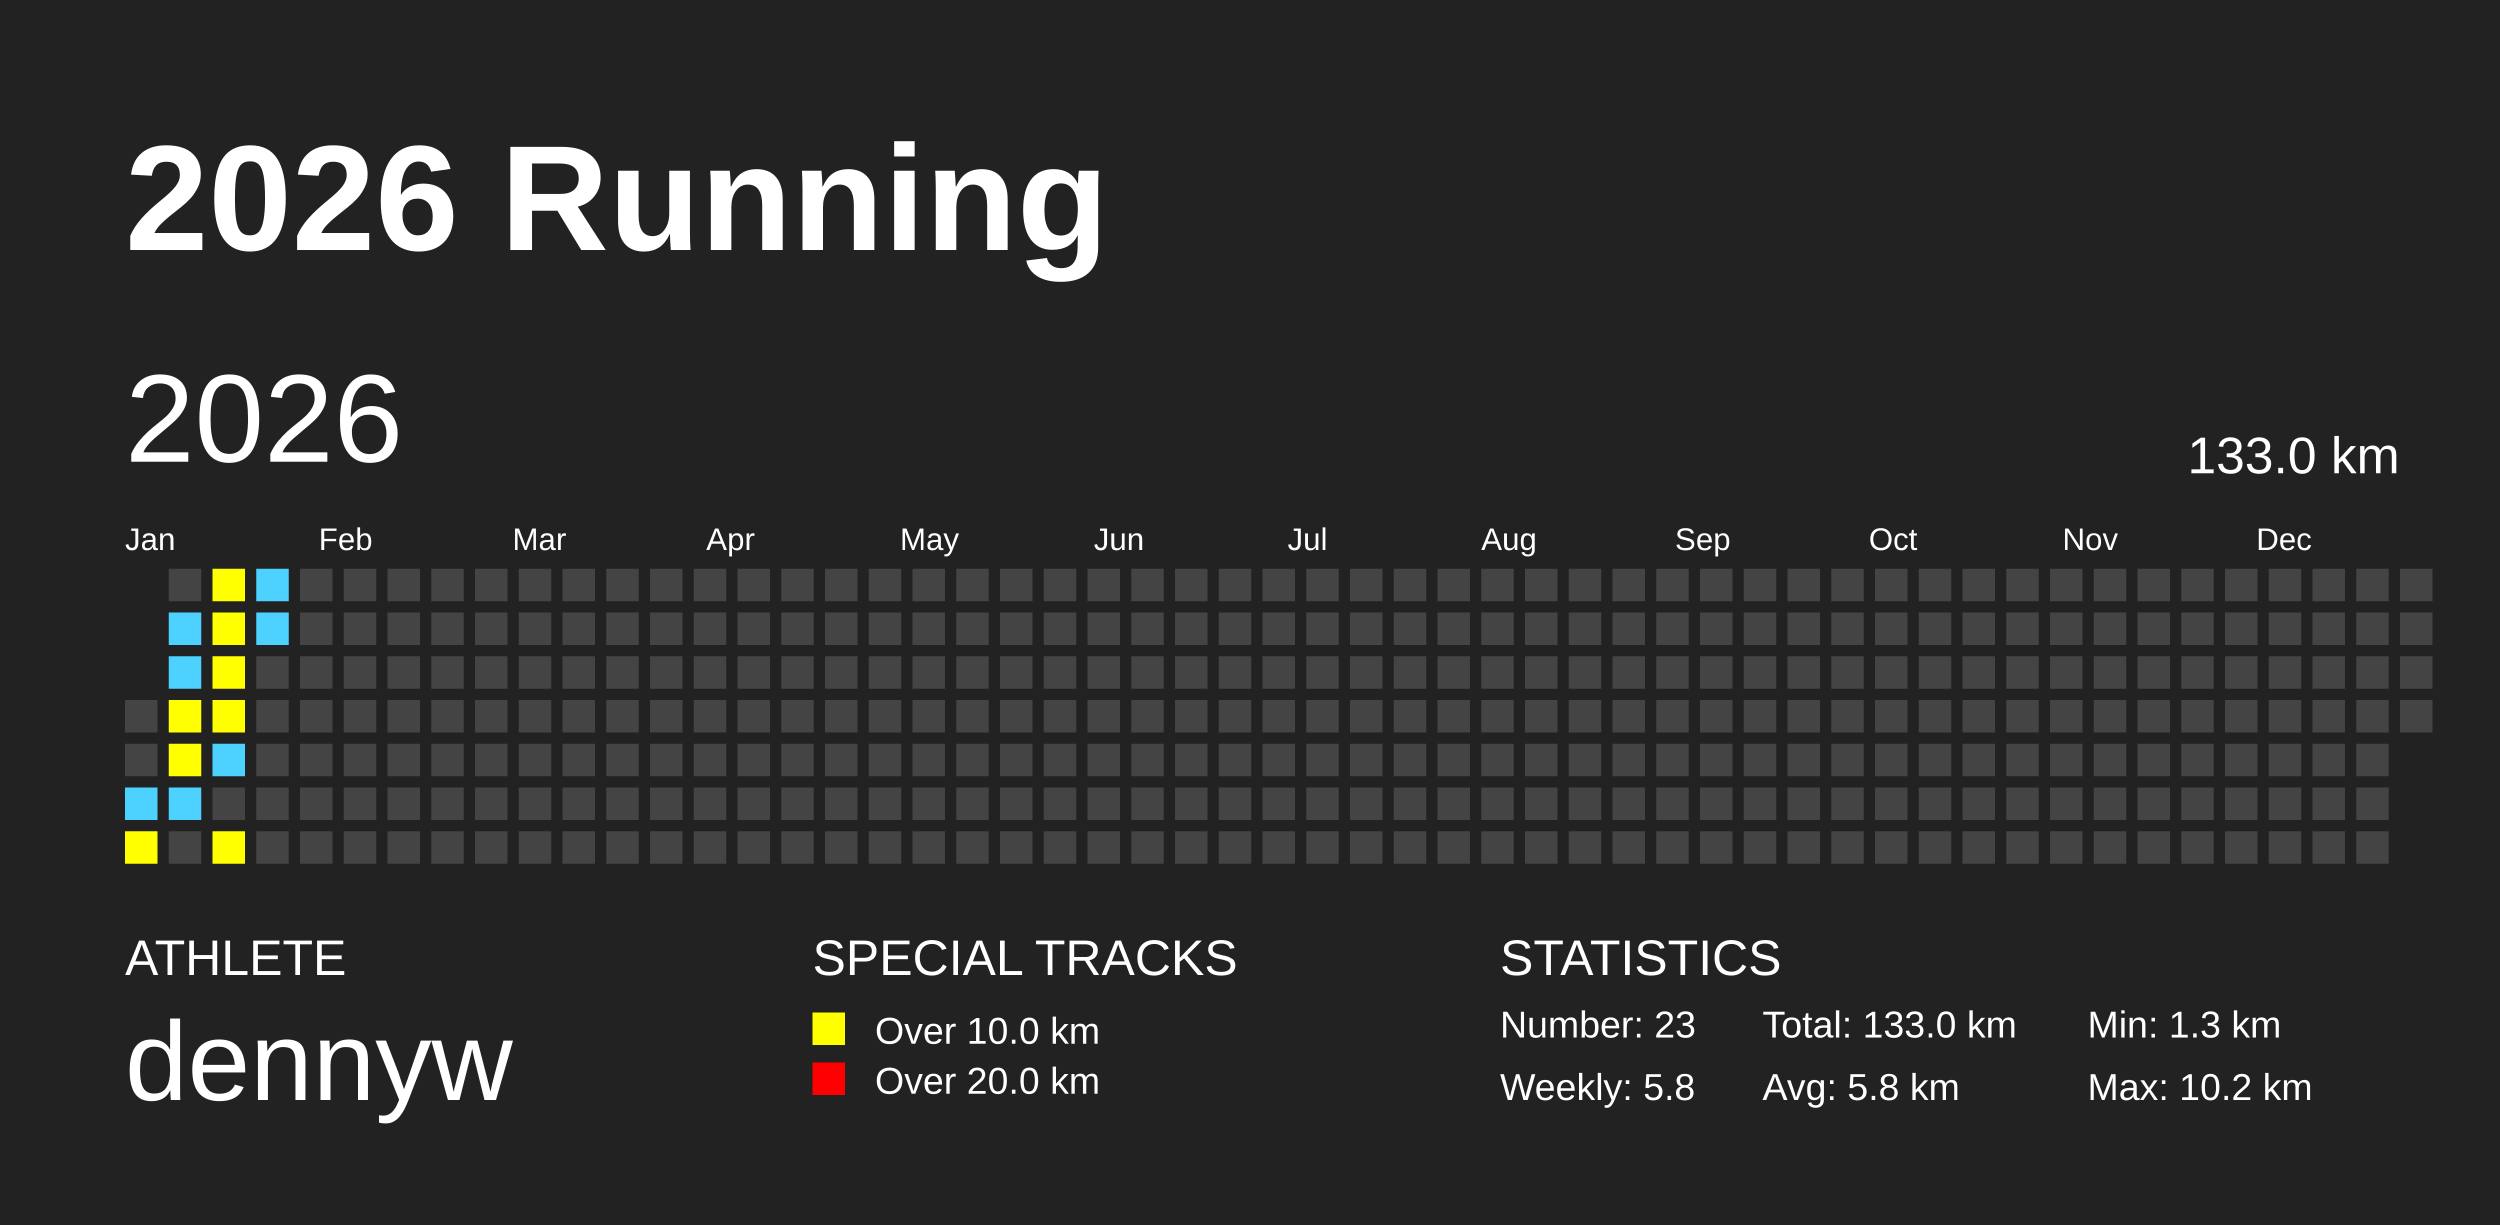
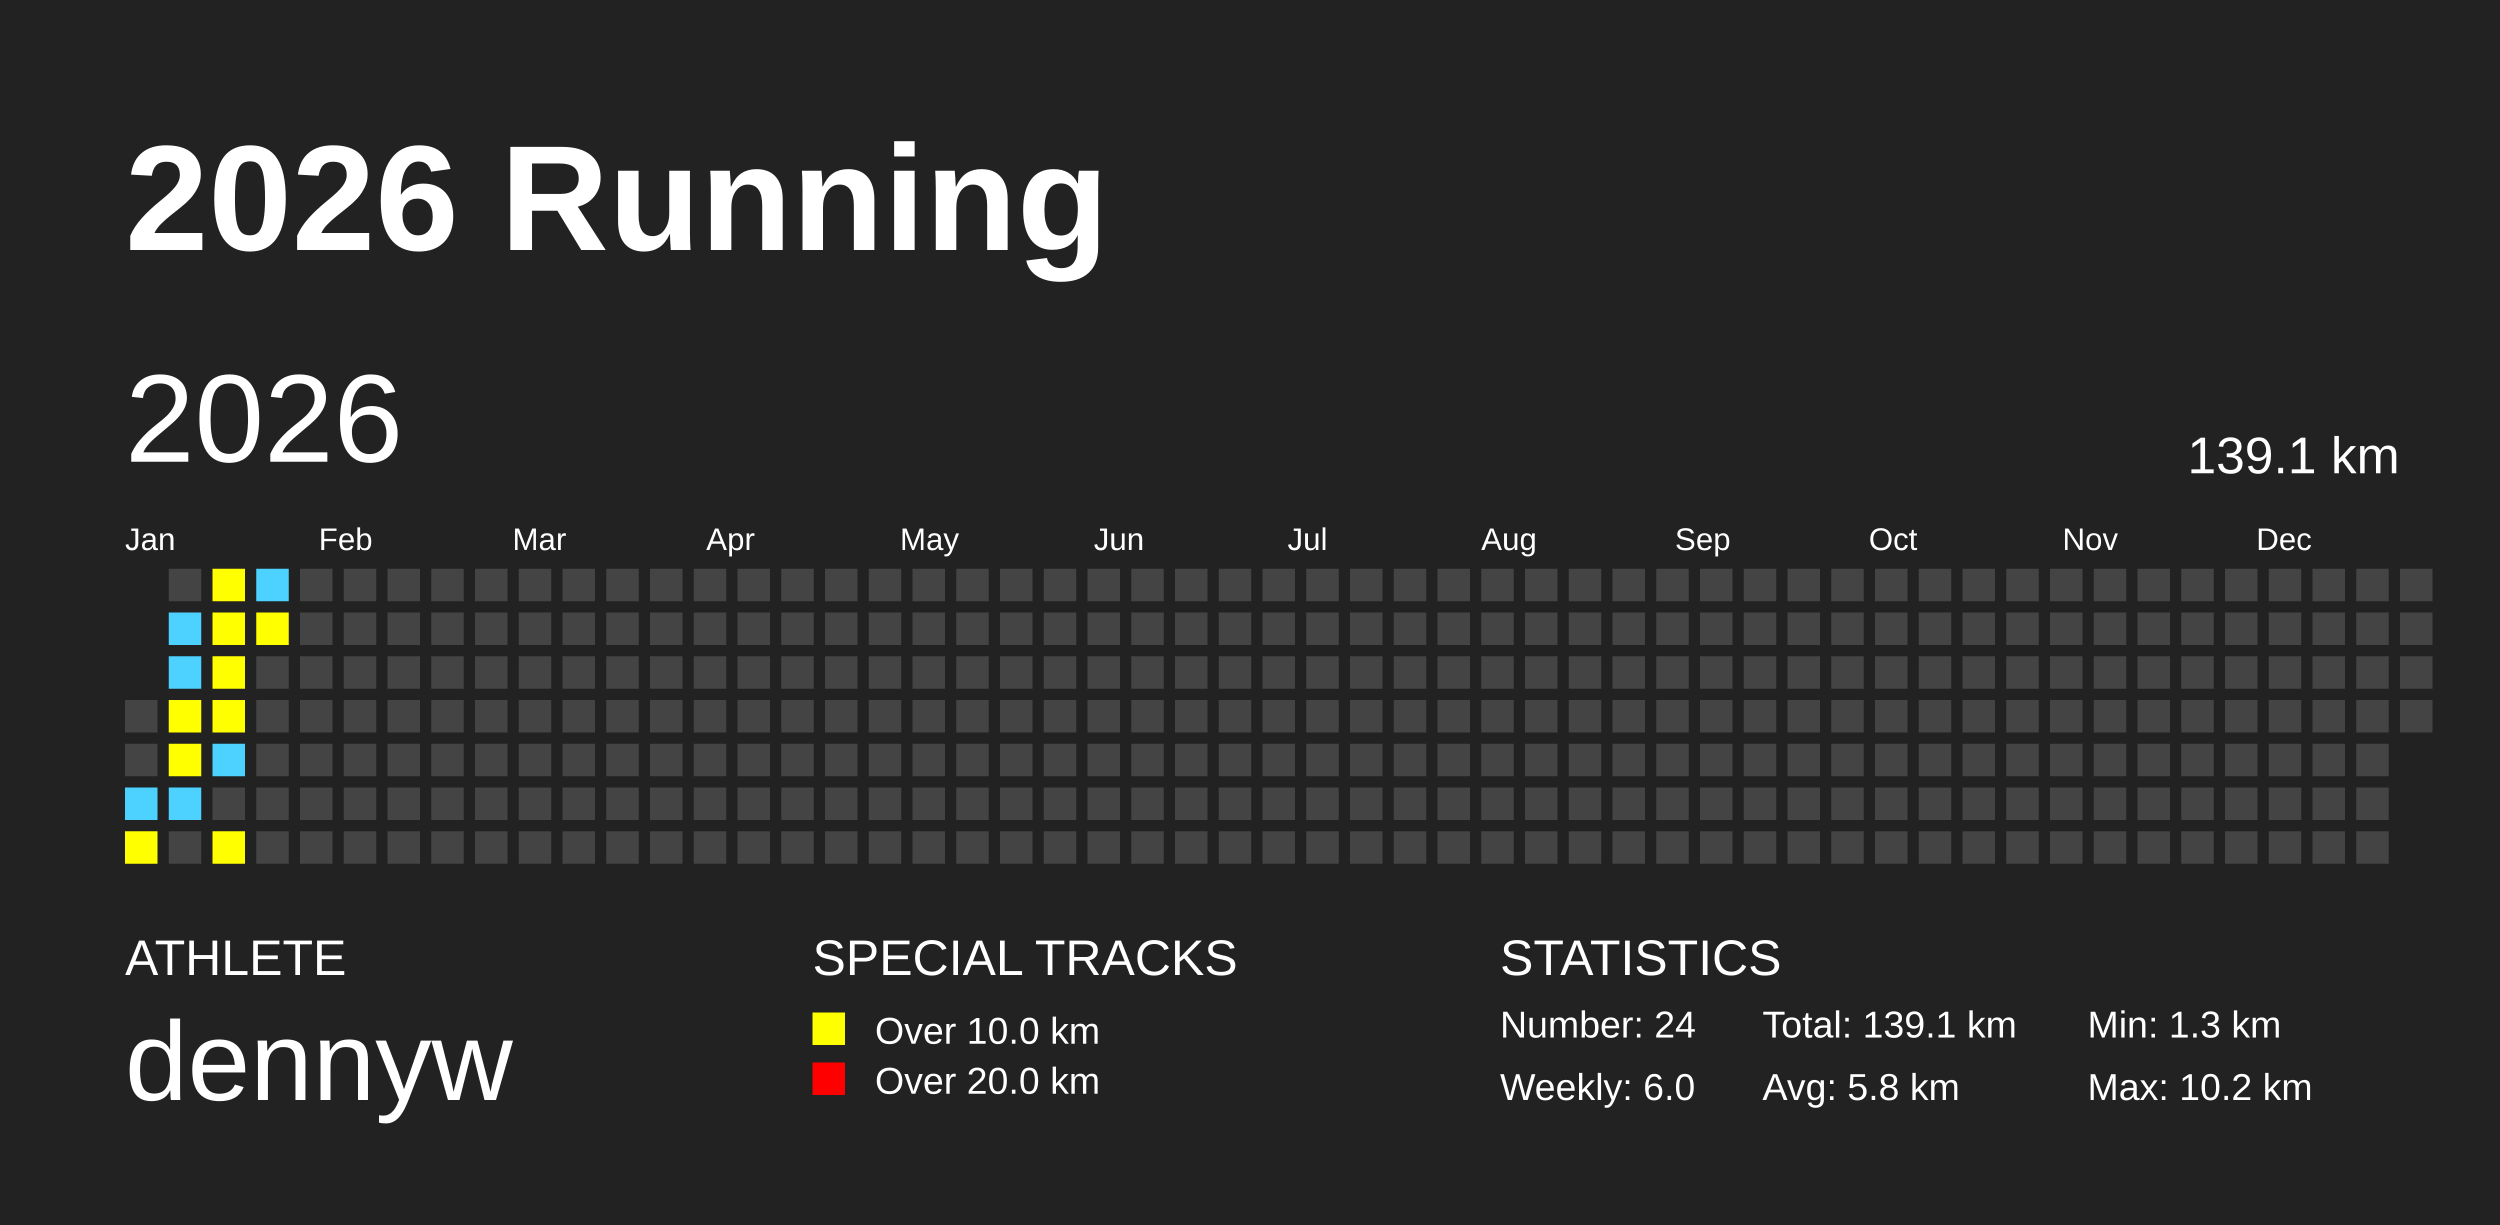
<svg xmlns="http://www.w3.org/2000/svg" baseProfile="full" height="98mm" version="1.1" viewBox="0,0,200,98" width="200mm">
  <defs />
  <rect fill="#222222" height="98" width="200" x="0" y="0" />
  <text fill="#FFFFFF" style="font-size:12px; font-family:Arial; font-weight:bold;" x="10" y="20">2026 Running</text>
  <text fill="#FFFFFF" style="font-size:4px; font-family:Arial" x="10" y="78">ATHLETE</text>
  <text fill="#FFFFFF" style="font-size:9px; font-family:Arial" x="10" y="88">dennyw</text>
  <text fill="#FFFFFF" style="font-size:4px; font-family:Arial" x="65" y="78">SPECIAL TRACKS</text>
  <rect fill="yellow" height="2.6" width="2.6" x="65" y="81" />
  <text fill="#FFFFFF" style="font-size:3px; font-family:Arial" x="70" y="83.5">Over 10.0 km</text>
  <rect fill="red" height="2.6" width="2.6" x="65" y="85" />
  <text fill="#FFFFFF" style="font-size:3px; font-family:Arial" x="70" y="87.5">Over 20.0 km</text>
  <text fill="#FFFFFF" style="font-size:4px; font-family:Arial" x="120" y="78">STATISTICS</text>
-   <text fill="#FFFFFF" style="font-size:3px; font-family:Arial" x="120" y="83">Number: 23</text>
-   <text fill="#FFFFFF" style="font-size:3px; font-family:Arial" x="120" y="88">Weekly: 5.8</text>
-   <text fill="#FFFFFF" style="font-size:3px; font-family:Arial" x="141" y="83">Total: 133.0 km</text>
+   <text fill="#FFFFFF" style="font-size:3px; font-family:Arial" x="120" y="83">Number: 24</text>
+   <text fill="#FFFFFF" style="font-size:3px; font-family:Arial" x="120" y="88">Weekly: 6.0</text>
+   <text fill="#FFFFFF" style="font-size:3px; font-family:Arial" x="141" y="83">Total: 139.1 km</text>
  <text fill="#FFFFFF" style="font-size:3px; font-family:Arial" x="141" y="88">Avg: 5.8 km</text>
  <text fill="#FFFFFF" style="font-size:3px; font-family:Arial" x="167" y="83">Min: 1.3 km</text>
  <text fill="#FFFFFF" style="font-size:3px; font-family:Arial" x="167" y="88">Max: 10.2 km</text>
  <text dominant-baseline="hanging" fill="#FFFFFF" style="font-size:10.0px; font-family:Arial;" x="10" y="30">2026</text>
-   <text dominant-baseline="hanging" fill="#FFFFFF" style="font-size:4.125px; font-family:Arial;" x="175" y="35">133.0 km</text>
+   <text dominant-baseline="hanging" fill="#FFFFFF" style="font-size:4.125px; font-family:Arial;" x="175" y="35">139.1 km</text>
  <text fill="#FFFFFF" style="font-size:2.5px; font-family:Arial" x="10.0" y="44">Jan</text>
  <text fill="#FFFFFF" style="font-size:2.5px; font-family:Arial" x="25.5" y="44">Feb</text>
  <text fill="#FFFFFF" style="font-size:2.5px; font-family:Arial" x="41.0" y="44">Mar</text>
  <text fill="#FFFFFF" style="font-size:2.5px; font-family:Arial" x="56.5" y="44">Apr</text>
  <text fill="#FFFFFF" style="font-size:2.5px; font-family:Arial" x="72.0" y="44">May</text>
  <text fill="#FFFFFF" style="font-size:2.5px; font-family:Arial" x="87.5" y="44">Jun</text>
  <text fill="#FFFFFF" style="font-size:2.5px; font-family:Arial" x="103.0" y="44">Jul</text>
  <text fill="#FFFFFF" style="font-size:2.5px; font-family:Arial" x="118.5" y="44">Aug</text>
  <text fill="#FFFFFF" style="font-size:2.5px; font-family:Arial" x="134.0" y="44">Sep</text>
  <text fill="#FFFFFF" style="font-size:2.5px; font-family:Arial" x="149.5" y="44">Oct</text>
  <text fill="#FFFFFF" style="font-size:2.5px; font-family:Arial" x="165.0" y="44">Nov</text>
  <text fill="#FFFFFF" style="font-size:2.5px; font-family:Arial" x="180.5" y="44">Dec</text>
  <rect fill="#444444" height="2.6" width="2.6" x="10.0" y="56.0" />
  <rect fill="#444444" height="2.6" width="2.6" x="10.0" y="59.5" />
  <rect fill="#4DD2FF" height="2.6" width="2.6" x="10.0" y="63.0" />
  <rect fill="yellow" height="2.6" width="2.6" x="10.0" y="66.5" />
  <rect fill="#444444" height="2.6" width="2.6" x="13.5" y="45.5" />
  <rect fill="#4DD2FF" height="2.6" width="2.6" x="13.5" y="49.0" />
  <rect fill="#4DD2FF" height="2.6" width="2.6" x="13.5" y="52.5" />
  <rect fill="yellow" height="2.6" width="2.6" x="13.5" y="56.0" />
  <rect fill="yellow" height="2.6" width="2.6" x="13.5" y="59.5" />
  <rect fill="#4DD2FF" height="2.6" width="2.6" x="13.5" y="63.0" />
  <rect fill="#444444" height="2.6" width="2.6" x="13.5" y="66.5" />
  <rect fill="yellow" height="2.6" width="2.6" x="17.0" y="45.5" />
  <rect fill="yellow" height="2.6" width="2.6" x="17.0" y="49.0" />
  <rect fill="yellow" height="2.6" width="2.6" x="17.0" y="52.5" />
  <rect fill="yellow" height="2.6" width="2.6" x="17.0" y="56.0" />
  <rect fill="#4DD2FF" height="2.6" width="2.6" x="17.0" y="59.5" />
  <rect fill="#444444" height="2.6" width="2.6" x="17.0" y="63.0" />
  <rect fill="yellow" height="2.6" width="2.6" x="17.0" y="66.5" />
  <rect fill="#4DD2FF" height="2.6" width="2.6" x="20.5" y="45.5" />
-   <rect fill="#4DD2FF" height="2.6" width="2.6" x="20.5" y="49.0" />
+   <rect fill="yellow" height="2.6" width="2.6" x="20.5" y="49.0" />
  <rect fill="#444444" height="2.6" width="2.6" x="20.5" y="52.5" />
  <rect fill="#444444" height="2.6" width="2.6" x="20.5" y="56.0" />
  <rect fill="#444444" height="2.6" width="2.6" x="20.5" y="59.5" />
  <rect fill="#444444" height="2.6" width="2.6" x="20.5" y="63.0" />
  <rect fill="#444444" height="2.6" width="2.6" x="20.5" y="66.5" />
  <rect fill="#444444" height="2.6" width="2.6" x="24.0" y="45.5" />
  <rect fill="#444444" height="2.6" width="2.6" x="24.0" y="49.0" />
  <rect fill="#444444" height="2.6" width="2.6" x="24.0" y="52.5" />
  <rect fill="#444444" height="2.6" width="2.6" x="24.0" y="56.0" />
  <rect fill="#444444" height="2.6" width="2.6" x="24.0" y="59.5" />
  <rect fill="#444444" height="2.6" width="2.6" x="24.0" y="63.0" />
  <rect fill="#444444" height="2.6" width="2.6" x="24.0" y="66.5" />
  <rect fill="#444444" height="2.6" width="2.6" x="27.5" y="45.5" />
  <rect fill="#444444" height="2.6" width="2.6" x="27.5" y="49.0" />
  <rect fill="#444444" height="2.6" width="2.6" x="27.5" y="52.5" />
  <rect fill="#444444" height="2.6" width="2.6" x="27.5" y="56.0" />
  <rect fill="#444444" height="2.6" width="2.6" x="27.5" y="59.5" />
  <rect fill="#444444" height="2.6" width="2.6" x="27.5" y="63.0" />
  <rect fill="#444444" height="2.6" width="2.6" x="27.5" y="66.5" />
  <rect fill="#444444" height="2.6" width="2.6" x="31.0" y="45.5" />
  <rect fill="#444444" height="2.6" width="2.6" x="31.0" y="49.0" />
  <rect fill="#444444" height="2.6" width="2.6" x="31.0" y="52.5" />
  <rect fill="#444444" height="2.6" width="2.6" x="31.0" y="56.0" />
  <rect fill="#444444" height="2.6" width="2.6" x="31.0" y="59.5" />
  <rect fill="#444444" height="2.6" width="2.6" x="31.0" y="63.0" />
  <rect fill="#444444" height="2.6" width="2.6" x="31.0" y="66.5" />
  <rect fill="#444444" height="2.6" width="2.6" x="34.5" y="45.5" />
  <rect fill="#444444" height="2.6" width="2.6" x="34.5" y="49.0" />
  <rect fill="#444444" height="2.6" width="2.6" x="34.5" y="52.5" />
  <rect fill="#444444" height="2.6" width="2.6" x="34.5" y="56.0" />
  <rect fill="#444444" height="2.6" width="2.6" x="34.5" y="59.5" />
  <rect fill="#444444" height="2.6" width="2.6" x="34.5" y="63.0" />
  <rect fill="#444444" height="2.6" width="2.6" x="34.5" y="66.5" />
  <rect fill="#444444" height="2.6" width="2.6" x="38.0" y="45.5" />
  <rect fill="#444444" height="2.6" width="2.6" x="38.0" y="49.0" />
  <rect fill="#444444" height="2.6" width="2.6" x="38.0" y="52.5" />
  <rect fill="#444444" height="2.6" width="2.6" x="38.0" y="56.0" />
  <rect fill="#444444" height="2.6" width="2.6" x="38.0" y="59.5" />
  <rect fill="#444444" height="2.6" width="2.6" x="38.0" y="63.0" />
  <rect fill="#444444" height="2.6" width="2.6" x="38.0" y="66.5" />
  <rect fill="#444444" height="2.6" width="2.6" x="41.5" y="45.5" />
  <rect fill="#444444" height="2.6" width="2.6" x="41.5" y="49.0" />
  <rect fill="#444444" height="2.6" width="2.6" x="41.5" y="52.5" />
  <rect fill="#444444" height="2.6" width="2.6" x="41.5" y="56.0" />
  <rect fill="#444444" height="2.6" width="2.6" x="41.5" y="59.5" />
  <rect fill="#444444" height="2.6" width="2.6" x="41.5" y="63.0" />
  <rect fill="#444444" height="2.6" width="2.6" x="41.5" y="66.5" />
  <rect fill="#444444" height="2.6" width="2.6" x="45.0" y="45.5" />
  <rect fill="#444444" height="2.6" width="2.6" x="45.0" y="49.0" />
  <rect fill="#444444" height="2.6" width="2.6" x="45.0" y="52.5" />
  <rect fill="#444444" height="2.6" width="2.6" x="45.0" y="56.0" />
  <rect fill="#444444" height="2.6" width="2.6" x="45.0" y="59.5" />
  <rect fill="#444444" height="2.6" width="2.6" x="45.0" y="63.0" />
  <rect fill="#444444" height="2.6" width="2.6" x="45.0" y="66.5" />
  <rect fill="#444444" height="2.6" width="2.6" x="48.5" y="45.5" />
  <rect fill="#444444" height="2.6" width="2.6" x="48.5" y="49.0" />
  <rect fill="#444444" height="2.6" width="2.6" x="48.5" y="52.5" />
  <rect fill="#444444" height="2.6" width="2.6" x="48.5" y="56.0" />
  <rect fill="#444444" height="2.6" width="2.6" x="48.5" y="59.5" />
  <rect fill="#444444" height="2.6" width="2.6" x="48.5" y="63.0" />
  <rect fill="#444444" height="2.6" width="2.6" x="48.5" y="66.5" />
  <rect fill="#444444" height="2.6" width="2.6" x="52.0" y="45.5" />
  <rect fill="#444444" height="2.6" width="2.6" x="52.0" y="49.0" />
  <rect fill="#444444" height="2.6" width="2.6" x="52.0" y="52.5" />
  <rect fill="#444444" height="2.6" width="2.6" x="52.0" y="56.0" />
  <rect fill="#444444" height="2.6" width="2.6" x="52.0" y="59.5" />
  <rect fill="#444444" height="2.6" width="2.6" x="52.0" y="63.0" />
  <rect fill="#444444" height="2.6" width="2.6" x="52.0" y="66.5" />
  <rect fill="#444444" height="2.6" width="2.6" x="55.5" y="45.5" />
  <rect fill="#444444" height="2.6" width="2.6" x="55.5" y="49.0" />
  <rect fill="#444444" height="2.6" width="2.6" x="55.5" y="52.5" />
  <rect fill="#444444" height="2.6" width="2.6" x="55.5" y="56.0" />
  <rect fill="#444444" height="2.6" width="2.6" x="55.5" y="59.5" />
  <rect fill="#444444" height="2.6" width="2.6" x="55.5" y="63.0" />
  <rect fill="#444444" height="2.6" width="2.6" x="55.5" y="66.5" />
  <rect fill="#444444" height="2.6" width="2.6" x="59.0" y="45.5" />
  <rect fill="#444444" height="2.6" width="2.6" x="59.0" y="49.0" />
  <rect fill="#444444" height="2.6" width="2.6" x="59.0" y="52.5" />
  <rect fill="#444444" height="2.6" width="2.6" x="59.0" y="56.0" />
  <rect fill="#444444" height="2.6" width="2.6" x="59.0" y="59.5" />
  <rect fill="#444444" height="2.6" width="2.6" x="59.0" y="63.0" />
  <rect fill="#444444" height="2.6" width="2.6" x="59.0" y="66.5" />
  <rect fill="#444444" height="2.6" width="2.6" x="62.5" y="45.5" />
  <rect fill="#444444" height="2.6" width="2.6" x="62.5" y="49.0" />
  <rect fill="#444444" height="2.6" width="2.6" x="62.5" y="52.5" />
  <rect fill="#444444" height="2.6" width="2.6" x="62.5" y="56.0" />
  <rect fill="#444444" height="2.6" width="2.6" x="62.5" y="59.5" />
  <rect fill="#444444" height="2.6" width="2.6" x="62.5" y="63.0" />
  <rect fill="#444444" height="2.6" width="2.6" x="62.5" y="66.5" />
  <rect fill="#444444" height="2.6" width="2.6" x="66.0" y="45.5" />
  <rect fill="#444444" height="2.6" width="2.6" x="66.0" y="49.0" />
  <rect fill="#444444" height="2.6" width="2.6" x="66.0" y="52.5" />
  <rect fill="#444444" height="2.6" width="2.6" x="66.0" y="56.0" />
  <rect fill="#444444" height="2.6" width="2.6" x="66.0" y="59.5" />
  <rect fill="#444444" height="2.6" width="2.6" x="66.0" y="63.0" />
  <rect fill="#444444" height="2.6" width="2.6" x="66.0" y="66.5" />
  <rect fill="#444444" height="2.6" width="2.6" x="69.5" y="45.5" />
  <rect fill="#444444" height="2.6" width="2.6" x="69.5" y="49.0" />
  <rect fill="#444444" height="2.6" width="2.6" x="69.5" y="52.5" />
  <rect fill="#444444" height="2.6" width="2.6" x="69.5" y="56.0" />
  <rect fill="#444444" height="2.6" width="2.6" x="69.5" y="59.5" />
  <rect fill="#444444" height="2.6" width="2.6" x="69.5" y="63.0" />
  <rect fill="#444444" height="2.6" width="2.6" x="69.5" y="66.5" />
  <rect fill="#444444" height="2.6" width="2.6" x="73.0" y="45.5" />
  <rect fill="#444444" height="2.6" width="2.6" x="73.0" y="49.0" />
  <rect fill="#444444" height="2.6" width="2.6" x="73.0" y="52.5" />
  <rect fill="#444444" height="2.6" width="2.6" x="73.0" y="56.0" />
  <rect fill="#444444" height="2.6" width="2.6" x="73.0" y="59.5" />
  <rect fill="#444444" height="2.6" width="2.6" x="73.0" y="63.0" />
  <rect fill="#444444" height="2.6" width="2.6" x="73.0" y="66.5" />
  <rect fill="#444444" height="2.6" width="2.6" x="76.5" y="45.5" />
  <rect fill="#444444" height="2.6" width="2.6" x="76.5" y="49.0" />
  <rect fill="#444444" height="2.6" width="2.6" x="76.5" y="52.5" />
  <rect fill="#444444" height="2.6" width="2.6" x="76.5" y="56.0" />
  <rect fill="#444444" height="2.6" width="2.6" x="76.5" y="59.5" />
  <rect fill="#444444" height="2.6" width="2.6" x="76.5" y="63.0" />
  <rect fill="#444444" height="2.6" width="2.6" x="76.5" y="66.5" />
  <rect fill="#444444" height="2.6" width="2.6" x="80.0" y="45.5" />
  <rect fill="#444444" height="2.6" width="2.6" x="80.0" y="49.0" />
  <rect fill="#444444" height="2.6" width="2.6" x="80.0" y="52.5" />
  <rect fill="#444444" height="2.6" width="2.6" x="80.0" y="56.0" />
  <rect fill="#444444" height="2.6" width="2.6" x="80.0" y="59.5" />
  <rect fill="#444444" height="2.6" width="2.6" x="80.0" y="63.0" />
  <rect fill="#444444" height="2.6" width="2.6" x="80.0" y="66.5" />
  <rect fill="#444444" height="2.6" width="2.6" x="83.5" y="45.5" />
  <rect fill="#444444" height="2.6" width="2.6" x="83.5" y="49.0" />
  <rect fill="#444444" height="2.6" width="2.6" x="83.5" y="52.5" />
  <rect fill="#444444" height="2.6" width="2.6" x="83.5" y="56.0" />
  <rect fill="#444444" height="2.6" width="2.6" x="83.5" y="59.5" />
  <rect fill="#444444" height="2.6" width="2.6" x="83.5" y="63.0" />
  <rect fill="#444444" height="2.6" width="2.6" x="83.5" y="66.5" />
  <rect fill="#444444" height="2.6" width="2.6" x="87.0" y="45.5" />
  <rect fill="#444444" height="2.6" width="2.6" x="87.0" y="49.0" />
  <rect fill="#444444" height="2.6" width="2.6" x="87.0" y="52.5" />
  <rect fill="#444444" height="2.6" width="2.6" x="87.0" y="56.0" />
  <rect fill="#444444" height="2.6" width="2.6" x="87.0" y="59.5" />
  <rect fill="#444444" height="2.6" width="2.6" x="87.0" y="63.0" />
  <rect fill="#444444" height="2.6" width="2.6" x="87.0" y="66.5" />
  <rect fill="#444444" height="2.6" width="2.6" x="90.5" y="45.5" />
  <rect fill="#444444" height="2.6" width="2.6" x="90.5" y="49.0" />
  <rect fill="#444444" height="2.6" width="2.6" x="90.5" y="52.5" />
  <rect fill="#444444" height="2.6" width="2.6" x="90.5" y="56.0" />
  <rect fill="#444444" height="2.6" width="2.6" x="90.5" y="59.5" />
  <rect fill="#444444" height="2.6" width="2.6" x="90.5" y="63.0" />
  <rect fill="#444444" height="2.6" width="2.6" x="90.5" y="66.5" />
  <rect fill="#444444" height="2.6" width="2.6" x="94.0" y="45.5" />
  <rect fill="#444444" height="2.6" width="2.6" x="94.0" y="49.0" />
  <rect fill="#444444" height="2.6" width="2.6" x="94.0" y="52.5" />
  <rect fill="#444444" height="2.6" width="2.6" x="94.0" y="56.0" />
  <rect fill="#444444" height="2.6" width="2.6" x="94.0" y="59.5" />
  <rect fill="#444444" height="2.6" width="2.6" x="94.0" y="63.0" />
  <rect fill="#444444" height="2.6" width="2.6" x="94.0" y="66.5" />
  <rect fill="#444444" height="2.6" width="2.6" x="97.5" y="45.5" />
  <rect fill="#444444" height="2.6" width="2.6" x="97.5" y="49.0" />
  <rect fill="#444444" height="2.6" width="2.6" x="97.5" y="52.5" />
  <rect fill="#444444" height="2.6" width="2.6" x="97.5" y="56.0" />
  <rect fill="#444444" height="2.6" width="2.6" x="97.5" y="59.5" />
  <rect fill="#444444" height="2.6" width="2.6" x="97.5" y="63.0" />
  <rect fill="#444444" height="2.6" width="2.6" x="97.5" y="66.5" />
  <rect fill="#444444" height="2.6" width="2.6" x="101.0" y="45.5" />
  <rect fill="#444444" height="2.6" width="2.6" x="101.0" y="49.0" />
  <rect fill="#444444" height="2.6" width="2.6" x="101.0" y="52.5" />
  <rect fill="#444444" height="2.6" width="2.6" x="101.0" y="56.0" />
  <rect fill="#444444" height="2.6" width="2.6" x="101.0" y="59.5" />
  <rect fill="#444444" height="2.6" width="2.6" x="101.0" y="63.0" />
  <rect fill="#444444" height="2.6" width="2.6" x="101.0" y="66.5" />
  <rect fill="#444444" height="2.6" width="2.6" x="104.5" y="45.5" />
  <rect fill="#444444" height="2.6" width="2.6" x="104.5" y="49.0" />
  <rect fill="#444444" height="2.6" width="2.6" x="104.5" y="52.5" />
  <rect fill="#444444" height="2.6" width="2.6" x="104.5" y="56.0" />
  <rect fill="#444444" height="2.6" width="2.6" x="104.5" y="59.5" />
  <rect fill="#444444" height="2.6" width="2.6" x="104.5" y="63.0" />
  <rect fill="#444444" height="2.6" width="2.6" x="104.5" y="66.5" />
  <rect fill="#444444" height="2.6" width="2.6" x="108.0" y="45.5" />
  <rect fill="#444444" height="2.6" width="2.6" x="108.0" y="49.0" />
  <rect fill="#444444" height="2.6" width="2.6" x="108.0" y="52.5" />
  <rect fill="#444444" height="2.6" width="2.6" x="108.0" y="56.0" />
  <rect fill="#444444" height="2.6" width="2.6" x="108.0" y="59.5" />
  <rect fill="#444444" height="2.6" width="2.6" x="108.0" y="63.0" />
  <rect fill="#444444" height="2.6" width="2.6" x="108.0" y="66.5" />
  <rect fill="#444444" height="2.6" width="2.6" x="111.5" y="45.5" />
  <rect fill="#444444" height="2.6" width="2.6" x="111.5" y="49.0" />
  <rect fill="#444444" height="2.6" width="2.6" x="111.5" y="52.5" />
  <rect fill="#444444" height="2.6" width="2.6" x="111.5" y="56.0" />
  <rect fill="#444444" height="2.6" width="2.6" x="111.5" y="59.5" />
  <rect fill="#444444" height="2.6" width="2.6" x="111.5" y="63.0" />
  <rect fill="#444444" height="2.6" width="2.6" x="111.5" y="66.5" />
  <rect fill="#444444" height="2.6" width="2.6" x="115.0" y="45.5" />
  <rect fill="#444444" height="2.6" width="2.6" x="115.0" y="49.0" />
  <rect fill="#444444" height="2.6" width="2.6" x="115.0" y="52.5" />
  <rect fill="#444444" height="2.6" width="2.6" x="115.0" y="56.0" />
  <rect fill="#444444" height="2.6" width="2.6" x="115.0" y="59.5" />
  <rect fill="#444444" height="2.6" width="2.6" x="115.0" y="63.0" />
  <rect fill="#444444" height="2.6" width="2.6" x="115.0" y="66.5" />
  <rect fill="#444444" height="2.6" width="2.6" x="118.5" y="45.5" />
  <rect fill="#444444" height="2.6" width="2.6" x="118.5" y="49.0" />
  <rect fill="#444444" height="2.6" width="2.6" x="118.5" y="52.5" />
  <rect fill="#444444" height="2.6" width="2.6" x="118.5" y="56.0" />
  <rect fill="#444444" height="2.6" width="2.6" x="118.5" y="59.5" />
  <rect fill="#444444" height="2.6" width="2.6" x="118.5" y="63.0" />
  <rect fill="#444444" height="2.6" width="2.6" x="118.5" y="66.5" />
  <rect fill="#444444" height="2.6" width="2.6" x="122.0" y="45.5" />
  <rect fill="#444444" height="2.6" width="2.6" x="122.0" y="49.0" />
  <rect fill="#444444" height="2.6" width="2.6" x="122.0" y="52.5" />
  <rect fill="#444444" height="2.6" width="2.6" x="122.0" y="56.0" />
  <rect fill="#444444" height="2.6" width="2.6" x="122.0" y="59.5" />
  <rect fill="#444444" height="2.6" width="2.6" x="122.0" y="63.0" />
  <rect fill="#444444" height="2.6" width="2.6" x="122.0" y="66.5" />
  <rect fill="#444444" height="2.6" width="2.6" x="125.5" y="45.5" />
  <rect fill="#444444" height="2.6" width="2.6" x="125.5" y="49.0" />
  <rect fill="#444444" height="2.6" width="2.6" x="125.5" y="52.5" />
  <rect fill="#444444" height="2.6" width="2.6" x="125.5" y="56.0" />
  <rect fill="#444444" height="2.6" width="2.6" x="125.5" y="59.5" />
  <rect fill="#444444" height="2.6" width="2.6" x="125.5" y="63.0" />
  <rect fill="#444444" height="2.6" width="2.6" x="125.5" y="66.5" />
  <rect fill="#444444" height="2.6" width="2.6" x="129.0" y="45.5" />
  <rect fill="#444444" height="2.6" width="2.6" x="129.0" y="49.0" />
  <rect fill="#444444" height="2.6" width="2.6" x="129.0" y="52.5" />
  <rect fill="#444444" height="2.6" width="2.6" x="129.0" y="56.0" />
  <rect fill="#444444" height="2.6" width="2.6" x="129.0" y="59.5" />
  <rect fill="#444444" height="2.6" width="2.6" x="129.0" y="63.0" />
  <rect fill="#444444" height="2.6" width="2.6" x="129.0" y="66.5" />
  <rect fill="#444444" height="2.6" width="2.6" x="132.5" y="45.5" />
  <rect fill="#444444" height="2.6" width="2.6" x="132.5" y="49.0" />
  <rect fill="#444444" height="2.6" width="2.6" x="132.5" y="52.5" />
  <rect fill="#444444" height="2.6" width="2.6" x="132.5" y="56.0" />
  <rect fill="#444444" height="2.6" width="2.6" x="132.5" y="59.5" />
  <rect fill="#444444" height="2.6" width="2.6" x="132.5" y="63.0" />
  <rect fill="#444444" height="2.6" width="2.6" x="132.5" y="66.5" />
  <rect fill="#444444" height="2.6" width="2.6" x="136.0" y="45.5" />
  <rect fill="#444444" height="2.6" width="2.6" x="136.0" y="49.0" />
  <rect fill="#444444" height="2.6" width="2.6" x="136.0" y="52.5" />
  <rect fill="#444444" height="2.6" width="2.6" x="136.0" y="56.0" />
  <rect fill="#444444" height="2.6" width="2.6" x="136.0" y="59.5" />
  <rect fill="#444444" height="2.6" width="2.6" x="136.0" y="63.0" />
  <rect fill="#444444" height="2.6" width="2.6" x="136.0" y="66.5" />
  <rect fill="#444444" height="2.6" width="2.6" x="139.5" y="45.5" />
  <rect fill="#444444" height="2.6" width="2.6" x="139.5" y="49.0" />
  <rect fill="#444444" height="2.6" width="2.6" x="139.5" y="52.5" />
  <rect fill="#444444" height="2.6" width="2.6" x="139.5" y="56.0" />
  <rect fill="#444444" height="2.6" width="2.6" x="139.5" y="59.5" />
  <rect fill="#444444" height="2.6" width="2.6" x="139.5" y="63.0" />
  <rect fill="#444444" height="2.6" width="2.6" x="139.5" y="66.5" />
  <rect fill="#444444" height="2.6" width="2.6" x="143.0" y="45.5" />
  <rect fill="#444444" height="2.6" width="2.6" x="143.0" y="49.0" />
  <rect fill="#444444" height="2.6" width="2.6" x="143.0" y="52.5" />
  <rect fill="#444444" height="2.6" width="2.6" x="143.0" y="56.0" />
  <rect fill="#444444" height="2.6" width="2.6" x="143.0" y="59.5" />
  <rect fill="#444444" height="2.6" width="2.6" x="143.0" y="63.0" />
  <rect fill="#444444" height="2.6" width="2.6" x="143.0" y="66.5" />
  <rect fill="#444444" height="2.6" width="2.6" x="146.5" y="45.5" />
  <rect fill="#444444" height="2.6" width="2.6" x="146.5" y="49.0" />
  <rect fill="#444444" height="2.6" width="2.6" x="146.5" y="52.5" />
  <rect fill="#444444" height="2.6" width="2.6" x="146.5" y="56.0" />
  <rect fill="#444444" height="2.6" width="2.6" x="146.5" y="59.5" />
  <rect fill="#444444" height="2.6" width="2.6" x="146.5" y="63.0" />
  <rect fill="#444444" height="2.6" width="2.6" x="146.5" y="66.5" />
  <rect fill="#444444" height="2.6" width="2.6" x="150.0" y="45.5" />
  <rect fill="#444444" height="2.6" width="2.6" x="150.0" y="49.0" />
  <rect fill="#444444" height="2.6" width="2.6" x="150.0" y="52.5" />
  <rect fill="#444444" height="2.6" width="2.6" x="150.0" y="56.0" />
  <rect fill="#444444" height="2.6" width="2.6" x="150.0" y="59.5" />
  <rect fill="#444444" height="2.6" width="2.6" x="150.0" y="63.0" />
  <rect fill="#444444" height="2.6" width="2.6" x="150.0" y="66.5" />
  <rect fill="#444444" height="2.6" width="2.6" x="153.5" y="45.5" />
  <rect fill="#444444" height="2.6" width="2.6" x="153.5" y="49.0" />
  <rect fill="#444444" height="2.6" width="2.6" x="153.5" y="52.5" />
  <rect fill="#444444" height="2.6" width="2.6" x="153.5" y="56.0" />
  <rect fill="#444444" height="2.6" width="2.6" x="153.5" y="59.5" />
  <rect fill="#444444" height="2.6" width="2.6" x="153.5" y="63.0" />
  <rect fill="#444444" height="2.6" width="2.6" x="153.5" y="66.5" />
  <rect fill="#444444" height="2.6" width="2.6" x="157.0" y="45.5" />
  <rect fill="#444444" height="2.6" width="2.6" x="157.0" y="49.0" />
  <rect fill="#444444" height="2.6" width="2.6" x="157.0" y="52.5" />
  <rect fill="#444444" height="2.6" width="2.6" x="157.0" y="56.0" />
  <rect fill="#444444" height="2.6" width="2.6" x="157.0" y="59.5" />
  <rect fill="#444444" height="2.6" width="2.6" x="157.0" y="63.0" />
  <rect fill="#444444" height="2.6" width="2.6" x="157.0" y="66.5" />
  <rect fill="#444444" height="2.6" width="2.6" x="160.5" y="45.5" />
  <rect fill="#444444" height="2.6" width="2.6" x="160.5" y="49.0" />
  <rect fill="#444444" height="2.6" width="2.6" x="160.5" y="52.5" />
  <rect fill="#444444" height="2.6" width="2.6" x="160.5" y="56.0" />
  <rect fill="#444444" height="2.6" width="2.6" x="160.5" y="59.5" />
  <rect fill="#444444" height="2.6" width="2.6" x="160.5" y="63.0" />
  <rect fill="#444444" height="2.6" width="2.6" x="160.5" y="66.5" />
  <rect fill="#444444" height="2.6" width="2.6" x="164.0" y="45.5" />
  <rect fill="#444444" height="2.6" width="2.6" x="164.0" y="49.0" />
  <rect fill="#444444" height="2.6" width="2.6" x="164.0" y="52.5" />
  <rect fill="#444444" height="2.6" width="2.6" x="164.0" y="56.0" />
  <rect fill="#444444" height="2.6" width="2.6" x="164.0" y="59.5" />
  <rect fill="#444444" height="2.6" width="2.6" x="164.0" y="63.0" />
  <rect fill="#444444" height="2.6" width="2.6" x="164.0" y="66.5" />
  <rect fill="#444444" height="2.6" width="2.6" x="167.5" y="45.5" />
  <rect fill="#444444" height="2.6" width="2.6" x="167.5" y="49.0" />
  <rect fill="#444444" height="2.6" width="2.6" x="167.5" y="52.5" />
  <rect fill="#444444" height="2.6" width="2.6" x="167.5" y="56.0" />
  <rect fill="#444444" height="2.6" width="2.6" x="167.5" y="59.5" />
  <rect fill="#444444" height="2.6" width="2.6" x="167.5" y="63.0" />
  <rect fill="#444444" height="2.6" width="2.6" x="167.5" y="66.5" />
  <rect fill="#444444" height="2.6" width="2.6" x="171.0" y="45.5" />
  <rect fill="#444444" height="2.6" width="2.6" x="171.0" y="49.0" />
  <rect fill="#444444" height="2.6" width="2.6" x="171.0" y="52.5" />
  <rect fill="#444444" height="2.6" width="2.6" x="171.0" y="56.0" />
  <rect fill="#444444" height="2.6" width="2.6" x="171.0" y="59.5" />
  <rect fill="#444444" height="2.6" width="2.6" x="171.0" y="63.0" />
  <rect fill="#444444" height="2.6" width="2.6" x="171.0" y="66.5" />
  <rect fill="#444444" height="2.6" width="2.6" x="174.5" y="45.5" />
  <rect fill="#444444" height="2.6" width="2.6" x="174.5" y="49.0" />
  <rect fill="#444444" height="2.6" width="2.6" x="174.5" y="52.5" />
  <rect fill="#444444" height="2.6" width="2.6" x="174.5" y="56.0" />
  <rect fill="#444444" height="2.6" width="2.6" x="174.5" y="59.5" />
  <rect fill="#444444" height="2.6" width="2.6" x="174.5" y="63.0" />
  <rect fill="#444444" height="2.6" width="2.6" x="174.5" y="66.5" />
  <rect fill="#444444" height="2.6" width="2.6" x="178.0" y="45.5" />
  <rect fill="#444444" height="2.6" width="2.6" x="178.0" y="49.0" />
  <rect fill="#444444" height="2.6" width="2.6" x="178.0" y="52.5" />
  <rect fill="#444444" height="2.6" width="2.6" x="178.0" y="56.0" />
  <rect fill="#444444" height="2.6" width="2.6" x="178.0" y="59.5" />
  <rect fill="#444444" height="2.6" width="2.6" x="178.0" y="63.0" />
  <rect fill="#444444" height="2.6" width="2.6" x="178.0" y="66.5" />
  <rect fill="#444444" height="2.6" width="2.6" x="181.5" y="45.5" />
  <rect fill="#444444" height="2.6" width="2.6" x="181.5" y="49.0" />
  <rect fill="#444444" height="2.6" width="2.6" x="181.5" y="52.5" />
  <rect fill="#444444" height="2.6" width="2.6" x="181.5" y="56.0" />
  <rect fill="#444444" height="2.6" width="2.6" x="181.5" y="59.5" />
  <rect fill="#444444" height="2.6" width="2.6" x="181.5" y="63.0" />
  <rect fill="#444444" height="2.6" width="2.6" x="181.5" y="66.5" />
  <rect fill="#444444" height="2.6" width="2.6" x="185.0" y="45.5" />
  <rect fill="#444444" height="2.6" width="2.6" x="185.0" y="49.0" />
  <rect fill="#444444" height="2.6" width="2.6" x="185.0" y="52.5" />
  <rect fill="#444444" height="2.6" width="2.6" x="185.0" y="56.0" />
  <rect fill="#444444" height="2.6" width="2.6" x="185.0" y="59.5" />
  <rect fill="#444444" height="2.6" width="2.6" x="185.0" y="63.0" />
  <rect fill="#444444" height="2.6" width="2.6" x="185.0" y="66.5" />
  <rect fill="#444444" height="2.6" width="2.6" x="188.5" y="45.5" />
  <rect fill="#444444" height="2.6" width="2.6" x="188.5" y="49.0" />
  <rect fill="#444444" height="2.6" width="2.6" x="188.5" y="52.5" />
  <rect fill="#444444" height="2.6" width="2.6" x="188.5" y="56.0" />
  <rect fill="#444444" height="2.6" width="2.6" x="188.5" y="59.5" />
  <rect fill="#444444" height="2.6" width="2.6" x="188.5" y="63.0" />
  <rect fill="#444444" height="2.6" width="2.6" x="188.5" y="66.5" />
  <rect fill="#444444" height="2.6" width="2.6" x="192.0" y="45.5" />
  <rect fill="#444444" height="2.6" width="2.6" x="192.0" y="49.0" />
  <rect fill="#444444" height="2.6" width="2.6" x="192.0" y="52.5" />
  <rect fill="#444444" height="2.6" width="2.6" x="192.0" y="56.0" />
</svg>
